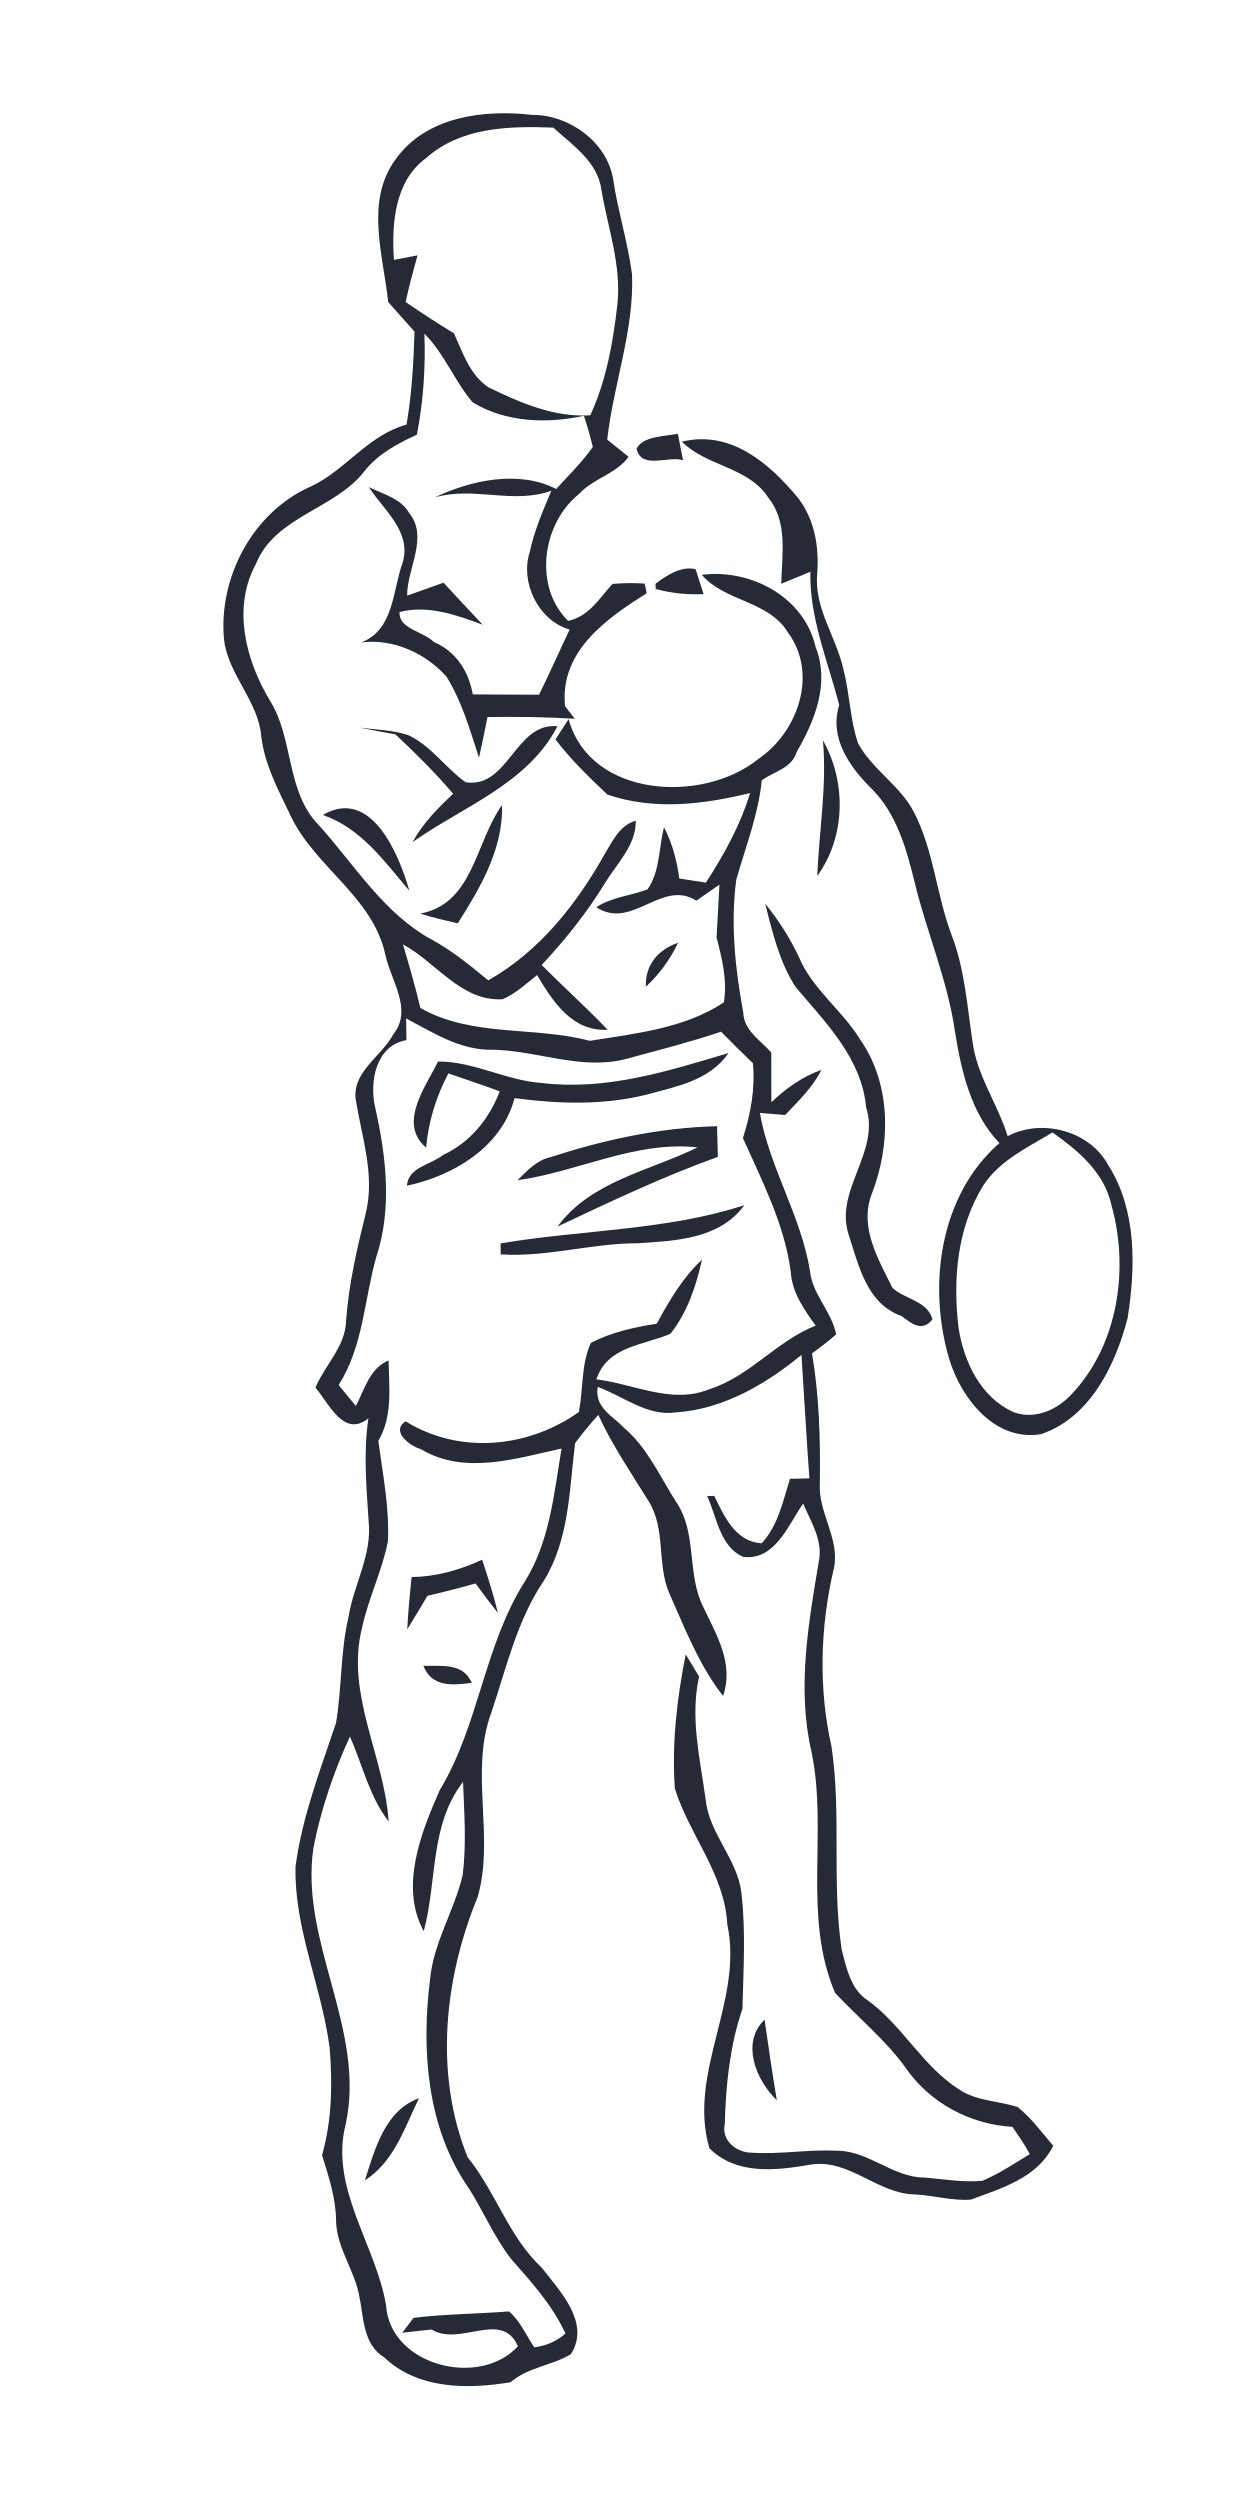
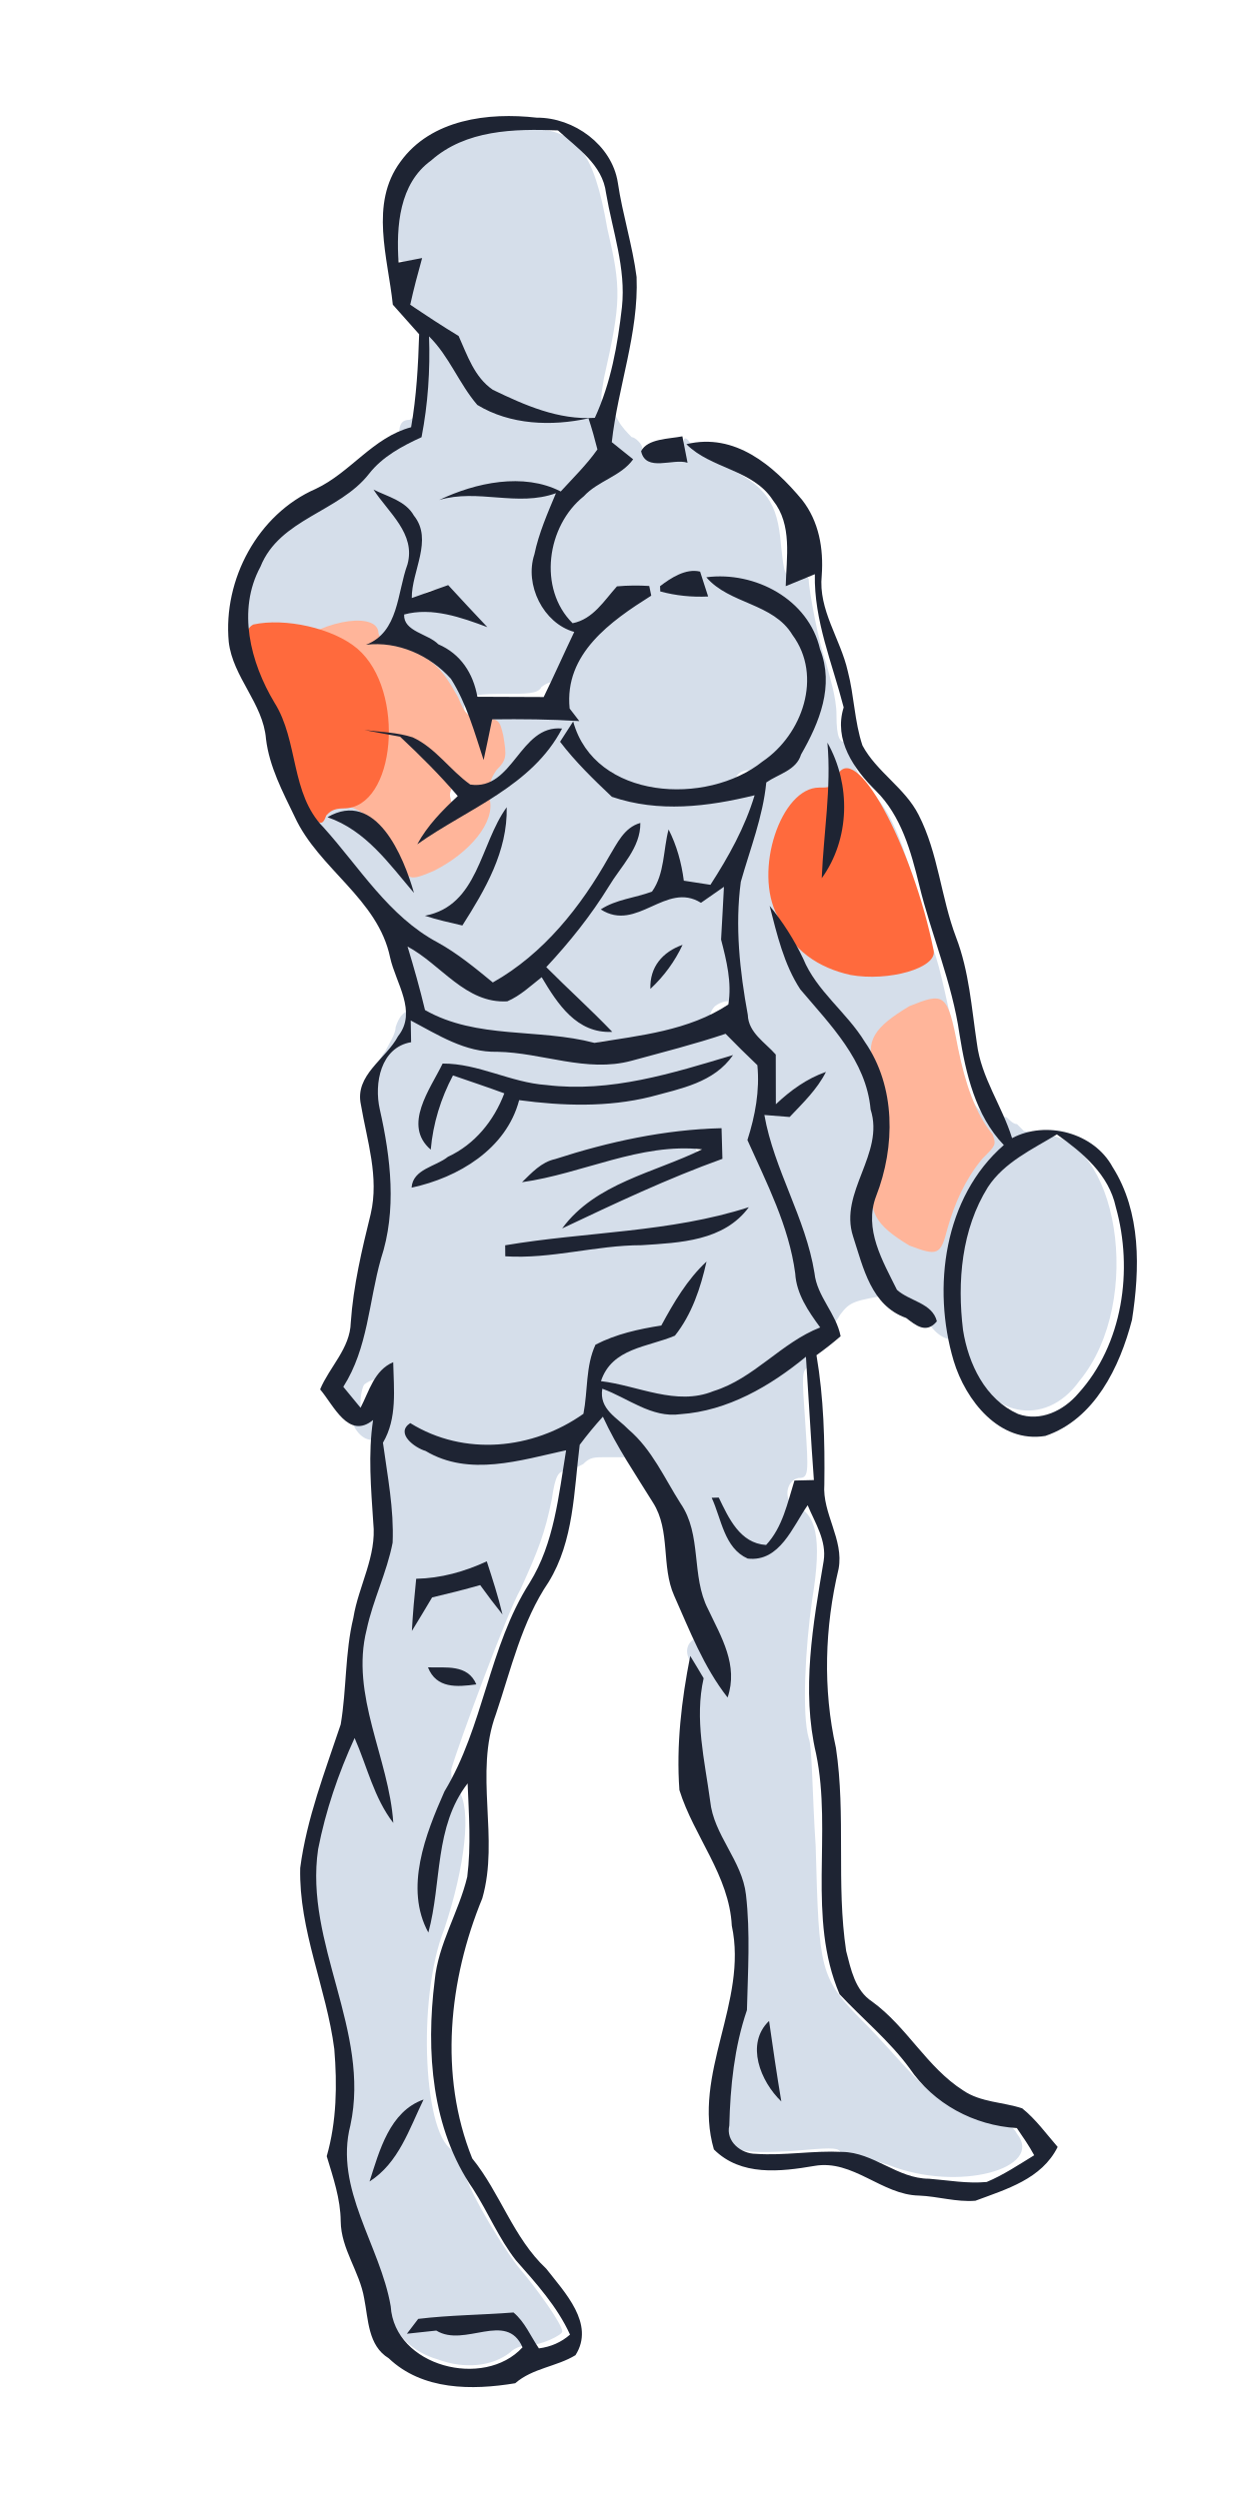
- <svg xmlns="http://www.w3.org/2000/svg" viewBox="44.5 15.3 130.1 260.9">
-   <g fill="#252A36">
-     <path d="M85.8 31.9c3.2-4.45 9.17-5.19 14.24-4.61 3.87-.03 7.85 2.85 8.46 6.78.49 3.32 1.53 6.54 1.96 9.86.23 5.87-1.95 11.47-2.59 17.25l2.23 1.79c-1.26 1.77-3.68 2.25-5.15 3.86-3.87 3.09-4.81 9.65-1.17 13.26 2.14-.42 3.29-2.36 4.63-3.85 1.12-.1 2.24-.11 3.37-.04.05.25.16.76.21 1.01-4.22 2.66-9.1 6.07-8.52 11.79l1.01 1.31c-3.03-.19-6.07-.22-9.1-.18-.29 1.42-.58 2.83-.89 4.25-.95-2.89-1.77-5.88-3.41-8.48-2.2-2.46-5.54-3.96-8.87-3.56 3.44-1.33 3.24-5.42 4.33-8.39.89-3.21-2-5.42-3.55-7.82 1.48.75 3.34 1.16 4.22 2.72 2.04 2.53-.25 5.81-.22 8.61.95-.34 2.85-1.01 3.8-1.35 1.36 1.47 2.71 2.94 4.09 4.39-2.72-1.02-5.8-2.11-8.69-1.32-.09 1.78 2.52 2.01 3.57 3.11 2.33 1 3.64 3.03 4.08 5.48 2.31.02 4.61.03 6.92.03 1.1-2.25 2.11-4.54 3.19-6.8-3.25-.91-5.21-4.94-4.16-8.1.46-2.22 1.38-4.31 2.25-6.39-4.03 1.46-8.14-.5-12.19.71 3.8-1.82 8.81-2.89 12.69-.89 1.31-1.43 2.71-2.8 3.83-4.39-.27-1.09-.58-2.18-.93-3.25-3.86.85-8.18.69-11.61-1.4-1.91-2.22-2.93-5.08-5.04-7.16.13 3.53-.11 7.06-.78 10.53-2.04.94-4.07 2.02-5.48 3.82-3.11 4-9.34 4.69-11.34 9.71-2.46 4.54-1.05 10 1.46 14.19 2.54 4.03 1.65 9.51 5.13 13.04 3.76 4.17 6.8 9.28 11.89 12 2.09 1.15 3.94 2.68 5.78 4.19 5.29-2.98 9.19-7.9 12.12-13.12.85-1.38 1.57-3.06 3.28-3.54.04 2.6-2.04 4.53-3.29 6.63-1.87 3.04-4.1 5.82-6.53 8.43 2.27 2.28 4.67 4.44 6.89 6.76-3.71.19-5.71-2.92-7.37-5.71-1.15.9-2.23 1.94-3.59 2.52-4.35.26-6.93-3.87-10.41-5.72.66 2.19 1.29 4.4 1.82 6.63 5.41 3.08 11.84 1.88 17.69 3.43 4.76-.77 9.86-1.28 13.98-4.01.38-2.29-.19-4.58-.76-6.78.12-1.83.19-3.68.3-5.51-.6.41-1.8 1.25-2.4 1.67-3.66-2.29-6.68 3.13-10.46.69 1.61-1.06 3.58-1.19 5.35-1.86 1.33-1.87 1.16-4.35 1.73-6.49.85 1.67 1.35 3.48 1.59 5.35.7.11 2.09.32 2.78.43 1.89-2.93 3.6-5.99 4.61-9.35-4.92 1.2-10 1.83-14.9.16-1.91-1.81-3.81-3.65-5.41-5.75.45-.71.91-1.42 1.37-2.12 2.24 8.2 13.96 8.85 19.77 4.18 4.16-2.81 6.31-8.91 3.12-13.22-2.01-3.34-6.57-3.2-8.99-6.02 5.08-.66 10.68 2.3 11.87 7.51 1.51 3.83-.06 7.66-1.98 11-.49 1.66-2.36 2.03-3.63 2.92-.35 3.59-1.69 6.94-2.66 10.38-.62 4.62-.11 9.32.73 13.89.06 1.87 1.81 2.88 2.92 4.15.01 1.73.01 3.46.01 5.19 1.52-1.44 3.23-2.68 5.23-3.38-.92 1.83-2.4 3.24-3.79 4.71-.66-.05-1.98-.15-2.64-.21 1.01 5.73 4.31 10.75 5.23 16.5.26 2.46 2.27 4.22 2.73 6.61-.81.7-1.65 1.36-2.52 1.98.76 4.45.88 8.97.82 13.48-.23 3.06 2.06 5.75 1.49 8.83-1.45 6.09-1.66 12.56-.28 18.69 1.06 7.03.01 14.21 1.07 21.23.5 1.92.92 4.11 2.71 5.28 3.63 2.63 5.72 6.87 9.52 9.29 1.82 1.24 4.12 1.19 6.15 1.86 1.43 1.15 2.5 2.65 3.7 4.03-1.67 3.36-5.35 4.41-8.59 5.62-1.98.16-3.92-.46-5.89-.54-3.88-.07-6.9-3.8-10.9-3.1-3.57.61-7.69 1.1-10.51-1.72-2.29-7.87 3.58-15.42 1.87-23.36-.27-5.26-3.95-9.31-5.47-14.17-.34-4.69.22-9.41 1.13-14.01.47.77.94 1.54 1.4 2.33-.97 4.27.11 8.57.68 12.81.36 3.58 3.34 6.23 3.74 9.8.46 4 .2 8.04.1 12.05-1.32 3.86-1.74 7.99-1.84 12.05-.39 1.67 1.23 2.96 2.76 2.96 3 .21 6-.36 9.01-.2 3.27.03 5.79 2.8 9.08 2.8 2 .16 4 .53 6.02.34 1.75-.73 3.34-1.8 4.96-2.79-.53-.99-1.18-1.91-1.81-2.84-4.49-.27-8.69-2.53-11.22-6.27-2.11-2.87-4.88-5.13-7.29-7.71-3.42-8.01-.74-16.82-2.45-25.11-1.56-6.65-.32-13.53.79-20.14.33-2.12-.9-3.97-1.67-5.82-1.57 2.23-2.91 5.96-6.26 5.57-2.46-1.09-2.74-4.16-3.76-6.35.18 0 .55-.02.74-.02 1.03 2.13 2.21 4.78 4.94 4.95 1.73-1.85 2.23-4.4 2.96-6.73.51-.02 1.52-.04 2.03-.05-.32-4.29-.54-8.59-.83-12.88-3.74 3.08-8.18 5.66-13.1 6-3.01.43-5.49-1.7-8.16-2.66-.36 2.16 1.57 3.03 2.75 4.27 2.43 2.07 3.73 5.06 5.41 7.7 2.27 3.28 1.09 7.58 2.88 11.05 1.38 2.91 3.19 5.86 2.04 9.23-2.5-3.19-3.95-6.98-5.58-10.64-1.37-3.07-.35-6.79-2.2-9.7-1.82-2.95-3.79-5.82-5.24-8.99-.85.94-1.66 1.92-2.42 2.94-.61 4.85-.6 10.03-3.25 14.34-2.81 4.14-3.91 9.09-5.49 13.77-2.31 6.23.38 12.97-1.43 19.26-3.5 8.51-4.55 18.47-1.05 27.16 2.93 3.61 4.28 8.29 7.73 11.52 1.9 2.45 5.13 5.76 3.05 9.03-1.96 1.2-4.48 1.35-6.29 2.93-4.51.75-9.69.75-13.21-2.61-2.17-1.32-2.12-4.06-2.56-6.25-.47-2.8-2.42-5.16-2.45-8.05-.02-2.35-.79-4.58-1.46-6.8 1.04-3.63 1.1-7.46.79-11.19-.82-6.37-3.71-12.42-3.56-18.91.68-5.18 2.59-10.08 4.23-15 .62-3.68.44-7.48 1.32-11.13.54-3.35 2.46-6.44 2.08-9.92-.23-3.58-.56-7.17-.02-10.74-2.57 2.09-4.12-1.55-5.53-3.2.99-2.37 3.13-4.27 3.2-6.98.27-3.86 1.16-7.6 2.08-11.34.9-3.85-.38-7.64-1.02-11.41-.68-3.1 2.61-4.76 3.88-7.16 2.03-2.56-.24-5.53-.83-8.21-1.27-6.14-7.46-9.25-9.97-14.72-1.25-2.6-2.64-5.21-2.99-8.11-.3-3.73-3.46-6.44-3.89-10.14-.61-6.49 3.03-13.34 9.08-15.98 3.64-1.71 5.97-5.38 9.96-6.44.56-3.21.74-6.46.84-9.71-.92-1.03-1.83-2.06-2.75-3.09-.51-4.92-2.45-10.52.79-14.92m3.2-.13c-3.33 2.41-3.64 6.89-3.39 10.65.62-.12 1.85-.36 2.46-.47-.45 1.61-.88 3.23-1.24 4.87 1.66 1.13 3.33 2.23 5.05 3.27.91 2.02 1.65 4.31 3.57 5.62 3.33 1.61 6.85 3.17 10.65 2.93 1.68-3.64 2.38-7.61 2.83-11.56.44-4.07-.99-7.97-1.66-11.92-.36-2.96-3-4.69-5.02-6.54-4.57-.18-9.62-.07-13.25 3.15m-2.12 89.81l.04 2.27c-3.19.54-3.88 4.32-3.27 7.01 1.15 5.09 1.79 10.56.12 15.61-1.27 4.48-1.35 9.33-3.93 13.37l1.8 2.19c.91-1.74 1.42-3.91 3.41-4.76.06 2.84.44 5.85-1.07 8.41.47 3.46 1.16 6.93 1.01 10.44-.6 3.11-2.05 5.97-2.71 9.07-1.74 6.88 2.33 13.41 2.78 20.2-2.02-2.61-2.73-5.9-4.04-8.87-1.7 3.71-3.03 7.61-3.81 11.62-1.45 9.84 5.5 18.96 3.37 28.83-1.71 6.64 3.12 12.54 4.21 18.9.39 6.3 9.74 8.68 13.76 4.29-1.67-3.86-6.04.08-9-1.75l-3.07.33c.29-.39.88-1.16 1.18-1.55 3.28-.4 6.64-.41 9.95-.67 1.19.99 1.79 2.49 2.65 3.75 1.25-.16 2.34-.64 3.25-1.44-1.34-2.94-3.54-5.36-5.65-7.76-1.79-2.29-2.9-5.01-4.47-7.45-4.35-6.28-4.93-14.39-4.01-21.76.36-3.83 2.52-7.15 3.4-10.84.41-3.23.17-6.51.04-9.76-3.5 4.53-2.68 10.37-4.1 15.58-2.53-4.63-.29-10.28 1.68-14.74 4.1-6.77 4.62-15.1 8.9-21.8 2.57-4.14 3.02-9.12 3.8-13.83-4.78 1.04-10.12 2.79-14.67.07-1.12-.32-3.21-1.85-1.6-2.91 5.62 3.49 12.79 2.78 18.08-.97.47-2.39.22-4.99 1.26-7.22 2.14-1.11 4.51-1.63 6.87-2 1.3-2.4 2.7-4.8 4.72-6.68-.61 2.74-1.53 5.52-3.3 7.74-2.83 1.21-6.57 1.27-7.72 4.75 3.88.46 7.87 2.63 11.75 1.04 4.23-1.31 7.05-5.05 11.14-6.65-1.24-1.69-2.48-3.48-2.61-5.65-.66-4.95-2.98-9.43-4.99-13.92.81-2.53 1.3-5.16 1.04-7.82-1.13-1.07-2.23-2.17-3.32-3.28-3.23 1.09-6.54 1.92-9.83 2.82-4.69 1.27-9.31-.86-14-.94-3.35.09-6.2-1.77-9.04-3.27z" />
-     <path d="M110.93 62.12c.68-1.32 2.91-1.27 4.31-1.55.13.69.4 2.07.54 2.76-1.51-.5-4.36 1.03-4.85-1.21zM115.66 61.39c5.07-1.23 9.09 2.23 12.08 5.82 1.76 2.25 2.25 5.08 2.05 7.88-.38 3.61 1.96 6.63 2.72 10.02.67 2.55.69 5.24 1.53 7.75 1.49 2.77 4.43 4.42 5.86 7.24 2.06 4.01 2.33 8.62 3.92 12.81 1.36 3.55 1.61 7.35 2.17 11.07.44 3.56 2.63 6.52 3.67 9.89 3.55-1.88 8.54-.58 10.49 3.01 3 4.72 2.86 10.65 2.03 15.97-1.27 4.91-3.9 10.38-9.04 12.12-4.81.8-8.34-3.73-9.58-7.85-2.27-7.64-1.01-17.08 5.24-22.53-2.97-3.09-3.97-7.48-4.63-11.58-.76-5.36-2.94-10.36-4.21-15.6-.86-3.5-1.87-7.19-4.51-9.81-2.3-2.27-4.44-5.32-3.37-8.72-1.18-4.6-3.11-9.06-3.01-13.91-1.02.42-2.03.84-3.04 1.25.07-3 .71-6.41-1.33-8.96-2.07-3.24-6.46-3.27-9.04-5.87m31.48 77.59c-2.76 4.42-3.22 9.87-2.6 14.93.56 3.54 2.32 7.24 5.75 8.77 2.34.84 4.75-.35 6.27-2.13 4.67-5.13 5.77-12.94 3.93-19.48-.73-3.4-3.46-5.68-6.15-7.59-2.57 1.56-5.49 2.9-7.2 5.5zM112.91 76.22c1.1-.84 2.68-1.89 4.18-1.52l.84 2.6c-1.71.08-3.38-.09-5-.53l-.02-.55zM82.05 91.24c1.68.22 3.42.24 5.04.77 2.4 1.11 3.89 3.43 6.01 4.93 4.49.66 5.15-6.27 9.58-5.85-3.13 6.03-9.87 8.37-15.12 12.09 1.06-1.96 2.62-3.54 4.23-5.04-1.87-2.2-3.92-4.23-6.02-6.2-1.24-.23-2.49-.45-3.72-.7z" />
-     <path d="M130.38 92.56c2.47 4.37 2.37 10.06-.59 14.16.19-4.72 1.02-9.41.59-14.16zM78.19 100.35c5.05-2.95 7.95 4.11 9.03 7.91-2.62-3.07-5.01-6.52-9.03-7.91zM88.36 110.64c5.57-1.04 5.73-7.46 8.54-11.33.1 4.61-2.25 8.61-4.63 12.35-1.31-.31-2.63-.59-3.91-1.02zM124.35 109.61a26.9 26.9 0 013.5 5.51c1.4 3.4 4.55 5.6 6.44 8.7 3.24 4.67 3.19 10.94 1.18 16.1-1.32 3.45.69 6.79 2.17 9.79 1.3 1.19 3.7 1.37 4.17 3.29-1.11 1.35-2.2.42-3.21-.35-3.66-1.3-4.47-5.24-5.54-8.52-1.5-4.62 3.33-8.61 1.83-13.26-.46-5.12-4.21-8.83-7.34-12.54-1.71-2.61-2.43-5.73-3.2-8.72zM111.9 118.28c-.08-2.29 1.27-3.86 3.36-4.6-.81 1.74-1.95 3.29-3.36 4.6zM90.21 126.08c3.74-.02 7.11 1.99 10.83 2.24 6.68.82 13.18-1.23 19.49-3.13-1.98 2.89-5.49 3.51-8.61 4.36-4.49 1.11-9.17.96-13.72.35-1.34 5.11-6.37 8.1-11.23 9.14.13-1.95 2.53-2.19 3.79-3.22 2.81-1.3 4.81-3.77 5.89-6.63-1.78-.66-3.58-1.25-5.36-1.87-1.28 2.42-2.08 5.03-2.32 7.75-2.97-2.55-.05-6.32 1.24-8.99zM101.95 136.06c5.61-1.82 11.46-3.09 17.38-3.23.02 1.07.05 2.14.09 3.2-5.73 2.06-11.23 4.67-16.73 7.27 3.46-4.73 9.63-5.81 14.61-8.26-6.45-.71-12.49 2.55-18.8 3.43 1.01-.98 2.01-2.1 3.45-2.41zM96.74 145.06c8.46-1.43 17.2-1.32 25.44-3.98-2.61 3.55-7.19 3.71-11.2 3.97-4.78 0-9.43 1.47-14.23 1.16l-.01-1.15zM87.45 179.89c2.57-.05 5.04-.74 7.37-1.82.6 1.84 1.19 3.67 1.64 5.55a75.11 75.11 0 01-2.33-3.07c-1.66.47-3.34.9-5.02 1.29-.7 1.17-1.39 2.34-2.11 3.5.1-1.83.26-3.64.45-5.45zM88.68 189.14c1.86.06 4.15-.35 5.05 1.78-2.03.28-4.17.45-5.05-1.78zM125.57 234.48c-2.17-2.08-3.78-6.01-1.28-8.41.4 2.81.81 5.61 1.28 8.41zM82.58 242.84c1.03-3.2 2.09-7.31 5.64-8.56-1.5 3.08-2.59 6.61-5.64 8.56z" />
+ <svg xmlns="http://www.w3.org/2000/svg" viewBox="44 15 130 261" class="ekd">
+   <g transform="translate(44 15) scale(0.36236)">
+     <path class="b" fill="#D5DEEA" d="M126 680C119 678 114 673 112 667C110 659 106 648 103 638C99 627 98 620 100 608C101 599 100 589 95 569C89 548 89 537 92 524C96 509 99 503 102 501C105 500 105 500 104 493C103 478 103 472 108 457C113 440 112 415 107 415C104 415 101 411 101 407C101 405 100 402 99 401C98 399 98 398 100 393C102 390 104 383 105 378C106 373 108 365 109 360C111 350 112 338 109 326C107 314 107 308 111 303C112 301 114 298 114 296C115 293 116 292 118 291C120 290 121 288 119 280C118 278 117 274 118 271C118 267 118 267 112 261C95 244 86 231 83 217C82 212 79 204 77 200C65 176 69 159 91 146C95 144 100 140 103 138C106 135 110 131 112 130C113 129 115 127 115 125C115 122 116 121 118 121C123 120 124 92 120 89C117 87 117 87 118 82C118 76 118 76 115 75C113 74 113 74 113 67C115 47 127 37 151 37C166 37 171 43 175 66C179 83 179 87 174 109C173 115 173 115 174 117C175 117 177 119 178 121C179 123 181 125 182 126C183 126 185 128 185 129C185 131 186 132 190 132C195 132 195 132 197 127C197 126 198 126 199 128C200 130 204 133 208 134C221 140 224 145 225 157C226 166 226 166 229 166C231 166 233 166 233 167C233 170 236 186 238 191C239 195 241 201 241 206C241 213 242 214 244 214C246 214 246 215 246 218C246 221 247 223 250 227C256 233 259 240 263 253C265 259 267 269 269 274C271 279 273 290 275 298C279 317 281 321 285 321C287 321 289 322 290 322C291 323 292 324 293 324C293 324 294 325 295 326C296 326 298 327 300 327C322 327 330 375 311 398C301 412 284 408 279 392C277 387 276 386 274 386C271 386 267 382 267 379C267 376 261 373 257 373C246 375 245 375 242 379C241 381 239 383 238 383C237 384 236 385 236 388C235 391 234 393 233 394C231 395 231 396 232 410C233 425 233 426 230 426C226 427 226 433 229 434C235 436 237 443 234 461C232 475 231 494 233 501C234 503 234 517 235 532C236 568 236 570 249 583C254 588 260 595 262 597C270 606 280 611 282 606C283 604 284 605 284 608C284 611 285 612 288 612C290 612 292 613 293 615C301 625 276 632 256 624C253 623 249 622 246 622C244 622 242 621 242 620C241 619 239 619 228 620C209 621 208 620 209 605C210 598 211 590 212 585C216 569 215 545 209 532C203 520 201 509 201 492C200 486 200 481 199 479C197 476 198 473 201 472C204 471 205 468 202 462C201 459 200 454 200 450C197 433 185 413 181 420C180 420 178 420 175 420C171 420 170 420 168 422C166 423 164 424 163 424C161 424 160 425 159 432C157 442 155 447 150 458C146 465 132 503 130 510C130 512 130 514 132 516C136 521 134 538 128 556C120 576 122 617 131 620C132 620 133 621 133 623C133 628 143 645 149 653C155 660 162 670 162 672C162 673 156 676 152 676C150 676 148 677 147 678C142 682 134 683 126 680ZM164 414C164 412 164 412 162 412C158 412 157 414 158 417C160 420 164 418 164 414ZM112 404C112 398 109 396 105 399C104 400 103 407 105 408C108 411 112 408 112 404ZM206 329C206 325 201 324 200 328C200 332 201 333 204 333C206 333 206 332 206 329ZM178 302C178 300 177 300 175 300C171 300 170 302 171 305C173 308 178 306 178 302ZM214 293C214 289 210 287 206 290C203 293 205 297 210 297C213 297 214 296 214 293ZM136 228C136 226 136 226 134 226C130 226 129 228 130 231C132 234 136 232 136 228ZM218 226C218 223 218 222 216 222C212 222 211 225 212 228C214 231 218 229 218 226ZM162 202C162 197 160 195 156 198C155 200 152 200 144 200C136 200 134 201 134 202C133 207 134 207 149 207C162 206 162 206 162 202ZM128 172C128 170 128 170 126 170C122 170 121 172 122 175C124 178 128 176 128 172Z" />
+     <path class="m m-forearms" fill="#FFB59A" d="M262 359C252 353 250 349 252 341C255 330 255 317 252 308C249 300 252 296 262 290C272 286 273 286 276 302C278 312 281 321 286 327C287 330 287 330 283 334C278 340 275 347 273 354C271 362 270 362 262 359ZM115 247C109 235 98 228 94 235C91 240 87 233 83 217C82 212 79 205 78 202C74 196 75 195 82 188C91 179 108 176 109 182C109 184 111 185 114 186C124 189 127 192 132 201C134 206 135 207 139 207C144 207 144 208 145 212C146 218 146 219 143 222C141 225 141 226 141 230C143 237 135 246 125 251C118 254 117 254 115 247ZM136 228C136 226 136 226 134 226C130 226 129 228 130 231C132 234 136 232 136 228Z" />
+     <path class="m m-biceps" fill="#FF6A3D" d="M245 281C236 279 228 274 224 264C217 251 225 227 236 227C239 227 240 227 241 224C246 212 263 244 269 274C270 279 256 283 245 281ZM89 234C87 231 85 225 83 215C82 211 79 205 78 202C71 190 69 182 73 180C82 178 96 181 103 187C117 199 114 233 99 233C96 233 95 234 94 235C93 238 92 238 89 234Z" />
+   </g>
+   <g class="l">
+     <g fill="#1E2433">
+       <path d="M85.8 31.9c3.2-4.45 9.17-5.19 14.24-4.61 3.87-.03 7.85 2.85 8.46 6.78.49 3.32 1.53 6.54 1.96 9.86.23 5.87-1.95 11.47-2.59 17.25l2.23 1.79c-1.26 1.77-3.68 2.25-5.15 3.86-3.87 3.09-4.81 9.65-1.17 13.26 2.14-.42 3.29-2.36 4.63-3.85 1.12-.1 2.24-.11 3.37-.04.05.25.16.76.21 1.01-4.22 2.66-9.1 6.07-8.52 11.79l1.01 1.31c-3.03-.19-6.07-.22-9.1-.18-.29 1.42-.58 2.83-.89 4.25-.95-2.89-1.77-5.88-3.41-8.48-2.2-2.46-5.54-3.96-8.87-3.56 3.44-1.33 3.24-5.42 4.33-8.39.89-3.21-2-5.42-3.55-7.82 1.48.75 3.34 1.16 4.22 2.72 2.04 2.53-.25 5.81-.22 8.61.95-.34 2.85-1.01 3.8-1.35 1.36 1.47 2.71 2.94 4.09 4.39-2.72-1.02-5.8-2.11-8.69-1.32-.09 1.78 2.52 2.01 3.57 3.11 2.33 1 3.64 3.03 4.08 5.48 2.31.02 4.61.03 6.92.03 1.1-2.25 2.11-4.54 3.19-6.8-3.25-.91-5.21-4.94-4.16-8.1.46-2.22 1.38-4.31 2.25-6.39-4.03 1.46-8.14-.5-12.19.71 3.8-1.82 8.81-2.89 12.69-.89 1.31-1.43 2.71-2.8 3.83-4.39-.27-1.09-.58-2.18-.93-3.25-3.86.85-8.18.69-11.61-1.4-1.91-2.22-2.93-5.08-5.04-7.16.13 3.53-.11 7.06-.78 10.53-2.04.94-4.07 2.02-5.48 3.82-3.11 4-9.34 4.69-11.34 9.71-2.46 4.54-1.05 10 1.46 14.19 2.54 4.03 1.65 9.51 5.13 13.04 3.76 4.17 6.8 9.28 11.89 12 2.09 1.15 3.94 2.68 5.78 4.19 5.29-2.98 9.19-7.9 12.12-13.12.85-1.38 1.57-3.06 3.28-3.54.04 2.6-2.04 4.53-3.29 6.63-1.87 3.04-4.1 5.82-6.53 8.43 2.27 2.28 4.67 4.44 6.89 6.76-3.71.19-5.71-2.92-7.37-5.71-1.15.9-2.23 1.94-3.59 2.52-4.35.26-6.93-3.87-10.41-5.72.66 2.19 1.29 4.4 1.82 6.63 5.41 3.08 11.84 1.88 17.69 3.43 4.76-.77 9.86-1.28 13.98-4.01.38-2.29-.19-4.58-.76-6.78.12-1.83.19-3.68.3-5.51-.6.41-1.8 1.25-2.4 1.67-3.66-2.29-6.68 3.13-10.46.69 1.61-1.06 3.58-1.19 5.35-1.86 1.33-1.87 1.16-4.35 1.73-6.49.85 1.67 1.35 3.48 1.59 5.35.7.11 2.09.32 2.78.43 1.89-2.93 3.6-5.99 4.61-9.35-4.92 1.2-10 1.83-14.9.16-1.91-1.81-3.81-3.65-5.41-5.75.45-.71.91-1.42 1.37-2.12 2.24 8.2 13.96 8.85 19.77 4.18 4.16-2.81 6.31-8.91 3.12-13.22-2.01-3.34-6.57-3.2-8.99-6.02 5.08-.66 10.68 2.3 11.87 7.51 1.51 3.83-.06 7.66-1.98 11-.49 1.66-2.36 2.03-3.63 2.92-.35 3.59-1.69 6.94-2.66 10.38-.62 4.62-.11 9.32.73 13.89.06 1.87 1.81 2.88 2.92 4.15.01 1.73.01 3.46.01 5.19 1.52-1.44 3.23-2.68 5.23-3.38-.92 1.83-2.4 3.24-3.79 4.71-.66-.05-1.98-.15-2.64-.21 1.01 5.73 4.31 10.75 5.23 16.5.26 2.46 2.27 4.22 2.73 6.61-.81.7-1.65 1.36-2.52 1.98.76 4.45.88 8.97.82 13.48-.23 3.06 2.06 5.75 1.49 8.83-1.45 6.09-1.66 12.56-.28 18.69 1.06 7.03.01 14.21 1.07 21.23.5 1.92.92 4.11 2.71 5.28 3.63 2.63 5.72 6.87 9.52 9.29 1.82 1.24 4.12 1.19 6.15 1.86 1.43 1.15 2.5 2.65 3.7 4.03-1.67 3.36-5.35 4.41-8.59 5.62-1.98.16-3.92-.46-5.89-.54-3.88-.07-6.9-3.8-10.9-3.1-3.57.61-7.69 1.1-10.51-1.72-2.29-7.87 3.58-15.42 1.87-23.36-.27-5.26-3.95-9.31-5.47-14.17-.34-4.69.22-9.41 1.13-14.01.47.77.94 1.54 1.4 2.33-.97 4.27.11 8.57.68 12.81.36 3.58 3.34 6.23 3.74 9.8.46 4 .2 8.04.1 12.05-1.32 3.86-1.74 7.99-1.84 12.05-.39 1.67 1.23 2.96 2.76 2.96 3 .21 6-.36 9.01-.2 3.27.03 5.79 2.8 9.08 2.8 2 .16 4 .53 6.02.34 1.75-.73 3.34-1.8 4.96-2.79-.53-.99-1.18-1.91-1.81-2.84-4.49-.27-8.69-2.53-11.22-6.27-2.11-2.87-4.88-5.13-7.29-7.71-3.42-8.01-.74-16.82-2.45-25.11-1.56-6.65-.32-13.53.79-20.14.33-2.12-.9-3.97-1.67-5.82-1.57 2.23-2.91 5.96-6.26 5.57-2.46-1.09-2.74-4.16-3.76-6.35.18 0 .55-.02.74-.02 1.03 2.13 2.21 4.78 4.94 4.95 1.73-1.85 2.23-4.4 2.96-6.73.51-.02 1.52-.04 2.03-.05-.32-4.29-.54-8.59-.83-12.88-3.74 3.08-8.18 5.66-13.1 6-3.01.43-5.49-1.7-8.16-2.66-.36 2.16 1.57 3.03 2.75 4.27 2.43 2.07 3.73 5.06 5.41 7.7 2.27 3.28 1.09 7.58 2.88 11.05 1.38 2.91 3.19 5.86 2.04 9.23-2.5-3.19-3.95-6.98-5.58-10.64-1.37-3.07-.35-6.79-2.2-9.7-1.82-2.95-3.79-5.82-5.24-8.99-.85.94-1.66 1.92-2.42 2.94-.61 4.85-.6 10.03-3.25 14.34-2.81 4.14-3.91 9.09-5.49 13.77-2.31 6.23.38 12.97-1.43 19.26-3.5 8.51-4.55 18.47-1.05 27.16 2.93 3.61 4.28 8.29 7.73 11.52 1.9 2.45 5.13 5.76 3.05 9.03-1.96 1.2-4.48 1.35-6.29 2.93-4.51.75-9.69.75-13.21-2.61-2.17-1.32-2.12-4.06-2.56-6.25-.47-2.8-2.42-5.16-2.45-8.05-.02-2.35-.79-4.58-1.46-6.8 1.04-3.63 1.1-7.46.79-11.19-.82-6.37-3.71-12.42-3.56-18.91.68-5.18 2.59-10.08 4.23-15 .62-3.68.44-7.48 1.32-11.13.54-3.35 2.46-6.44 2.08-9.92-.23-3.58-.56-7.17-.02-10.74-2.57 2.09-4.12-1.55-5.53-3.2.99-2.37 3.13-4.27 3.2-6.98.27-3.86 1.16-7.6 2.08-11.34.9-3.85-.38-7.64-1.02-11.41-.68-3.1 2.61-4.76 3.88-7.16 2.03-2.56-.24-5.53-.83-8.21-1.27-6.14-7.46-9.25-9.97-14.72-1.25-2.6-2.64-5.21-2.99-8.11-.3-3.73-3.46-6.44-3.89-10.14-.61-6.49 3.03-13.34 9.08-15.98 3.64-1.71 5.97-5.38 9.96-6.44.56-3.21.74-6.46.84-9.71-.92-1.03-1.83-2.06-2.75-3.09-.51-4.92-2.45-10.52.79-14.92m3.2-.13c-3.33 2.41-3.64 6.89-3.39 10.65.62-.12 1.85-.36 2.46-.47-.45 1.61-.88 3.23-1.24 4.87 1.66 1.13 3.33 2.23 5.05 3.27.91 2.02 1.65 4.31 3.57 5.62 3.33 1.61 6.85 3.17 10.65 2.93 1.68-3.64 2.38-7.61 2.83-11.56.44-4.07-.99-7.97-1.66-11.92-.36-2.96-3-4.69-5.02-6.54-4.57-.18-9.62-.07-13.25 3.15m-2.12 89.81l.04 2.27c-3.19.54-3.88 4.32-3.27 7.01 1.15 5.09 1.79 10.56.12 15.61-1.27 4.48-1.35 9.33-3.93 13.37l1.8 2.19c.91-1.74 1.42-3.91 3.41-4.76.06 2.84.44 5.85-1.07 8.41.47 3.46 1.16 6.93 1.01 10.44-.6 3.11-2.05 5.97-2.71 9.07-1.74 6.88 2.33 13.41 2.78 20.2-2.02-2.61-2.73-5.9-4.04-8.87-1.7 3.71-3.03 7.61-3.81 11.62-1.45 9.84 5.5 18.96 3.37 28.83-1.71 6.64 3.12 12.54 4.21 18.9.39 6.3 9.74 8.68 13.76 4.29-1.67-3.86-6.04.08-9-1.75l-3.07.33c.29-.39.88-1.16 1.18-1.55 3.28-.4 6.64-.41 9.95-.67 1.19.99 1.79 2.49 2.65 3.75 1.25-.16 2.34-.64 3.25-1.44-1.34-2.94-3.54-5.36-5.65-7.76-1.79-2.29-2.9-5.01-4.47-7.45-4.35-6.28-4.93-14.39-4.01-21.76.36-3.83 2.52-7.15 3.4-10.84.41-3.23.17-6.51.04-9.76-3.5 4.53-2.68 10.37-4.1 15.58-2.53-4.63-.29-10.28 1.68-14.74 4.1-6.77 4.62-15.1 8.9-21.8 2.57-4.14 3.02-9.12 3.8-13.83-4.78 1.04-10.12 2.79-14.67.07-1.12-.32-3.21-1.85-1.6-2.91 5.62 3.49 12.79 2.78 18.08-.97.47-2.39.22-4.99 1.26-7.22 2.14-1.11 4.51-1.63 6.87-2 1.3-2.4 2.7-4.8 4.72-6.68-.61 2.74-1.53 5.52-3.3 7.74-2.83 1.21-6.57 1.27-7.72 4.75 3.88.46 7.87 2.63 11.75 1.04 4.23-1.31 7.05-5.05 11.14-6.65-1.24-1.69-2.48-3.48-2.61-5.65-.66-4.95-2.98-9.43-4.99-13.92.81-2.53 1.3-5.16 1.04-7.82-1.13-1.07-2.23-2.17-3.32-3.28-3.23 1.09-6.54 1.92-9.83 2.82-4.69 1.27-9.31-.86-14-.94-3.35.09-6.2-1.77-9.04-3.27z" />
+       <path d="M110.93 62.12c.68-1.32 2.91-1.27 4.31-1.55.13.69.4 2.07.54 2.76-1.51-.5-4.36 1.03-4.85-1.21zM115.66 61.39c5.07-1.23 9.09 2.23 12.08 5.82 1.76 2.25 2.25 5.08 2.05 7.88-.38 3.61 1.96 6.63 2.72 10.02.67 2.55.69 5.24 1.53 7.75 1.49 2.77 4.43 4.42 5.86 7.24 2.06 4.01 2.33 8.62 3.92 12.81 1.36 3.55 1.61 7.35 2.17 11.07.44 3.56 2.63 6.52 3.67 9.89 3.55-1.88 8.54-.58 10.49 3.01 3 4.72 2.86 10.65 2.03 15.97-1.27 4.91-3.9 10.38-9.04 12.12-4.81.8-8.34-3.73-9.58-7.85-2.27-7.64-1.01-17.08 5.24-22.53-2.97-3.09-3.97-7.48-4.63-11.58-.76-5.36-2.94-10.36-4.21-15.6-.86-3.5-1.87-7.19-4.51-9.81-2.3-2.27-4.44-5.32-3.37-8.72-1.18-4.6-3.11-9.06-3.01-13.91-1.02.42-2.03.84-3.04 1.25.07-3 .71-6.41-1.33-8.96-2.07-3.24-6.46-3.27-9.04-5.87m31.48 77.59c-2.76 4.42-3.22 9.87-2.6 14.93.56 3.54 2.32 7.24 5.75 8.77 2.34.84 4.75-.35 6.27-2.13 4.67-5.13 5.77-12.94 3.93-19.48-.73-3.4-3.46-5.68-6.15-7.59-2.57 1.56-5.49 2.9-7.2 5.5zM112.91 76.22c1.1-.84 2.68-1.89 4.18-1.52l.84 2.6c-1.71.08-3.38-.09-5-.53l-.02-.55zM82.05 91.24c1.68.22 3.42.24 5.04.77 2.4 1.11 3.89 3.43 6.01 4.93 4.49.66 5.15-6.27 9.58-5.85-3.13 6.03-9.87 8.37-15.12 12.09 1.06-1.96 2.62-3.54 4.23-5.04-1.87-2.2-3.92-4.23-6.02-6.2-1.24-.23-2.49-.45-3.72-.7z" />
+       <path d="M130.38 92.56c2.47 4.37 2.37 10.06-.59 14.16.19-4.72 1.02-9.41.59-14.16zM78.19 100.35c5.05-2.95 7.95 4.11 9.03 7.91-2.62-3.07-5.01-6.52-9.03-7.91zM88.36 110.64c5.57-1.04 5.73-7.46 8.54-11.33.1 4.61-2.25 8.61-4.63 12.35-1.31-.31-2.63-.59-3.91-1.02zM124.35 109.61a26.9 26.9 0 013.5 5.51c1.4 3.4 4.55 5.6 6.44 8.7 3.24 4.67 3.19 10.94 1.18 16.1-1.32 3.45.69 6.79 2.17 9.79 1.3 1.19 3.7 1.37 4.17 3.29-1.11 1.35-2.2.42-3.21-.35-3.66-1.3-4.47-5.24-5.54-8.52-1.5-4.62 3.33-8.61 1.83-13.26-.46-5.12-4.21-8.83-7.34-12.54-1.71-2.61-2.43-5.73-3.2-8.72zM111.9 118.28c-.08-2.29 1.27-3.86 3.36-4.6-.81 1.74-1.95 3.29-3.36 4.6zM90.21 126.08c3.74-.02 7.11 1.99 10.83 2.24 6.68.82 13.18-1.23 19.49-3.13-1.98 2.89-5.49 3.51-8.61 4.36-4.49 1.11-9.17.96-13.72.35-1.34 5.11-6.37 8.1-11.23 9.14.13-1.95 2.53-2.19 3.79-3.22 2.81-1.3 4.81-3.77 5.89-6.63-1.78-.66-3.58-1.25-5.36-1.87-1.28 2.42-2.08 5.03-2.32 7.75-2.97-2.55-.05-6.32 1.24-8.99zM101.95 136.06c5.61-1.82 11.46-3.09 17.38-3.23.02 1.07.05 2.14.09 3.2-5.73 2.06-11.23 4.67-16.73 7.27 3.46-4.73 9.63-5.81 14.61-8.26-6.45-.71-12.49 2.55-18.8 3.43 1.01-.98 2.01-2.1 3.45-2.41zM96.74 145.06c8.46-1.43 17.2-1.32 25.44-3.98-2.61 3.55-7.19 3.71-11.2 3.97-4.78 0-9.43 1.47-14.23 1.16l-.01-1.15zM87.45 179.89c2.57-.05 5.04-.74 7.37-1.82.6 1.84 1.19 3.67 1.64 5.55a75.11 75.11 0 01-2.33-3.07c-1.66.47-3.34.9-5.02 1.29-.7 1.17-1.39 2.34-2.11 3.5.1-1.83.26-3.64.45-5.45zM88.68 189.14c1.86.06 4.15-.35 5.05 1.78-2.03.28-4.17.45-5.05-1.78zM125.57 234.48c-2.17-2.08-3.78-6.01-1.28-8.41.4 2.81.81 5.61 1.28 8.41zM82.58 242.84c1.03-3.2 2.09-7.31 5.64-8.56-1.5 3.08-2.59 6.61-5.64 8.56z" />
+     </g>
  </g>
</svg>
